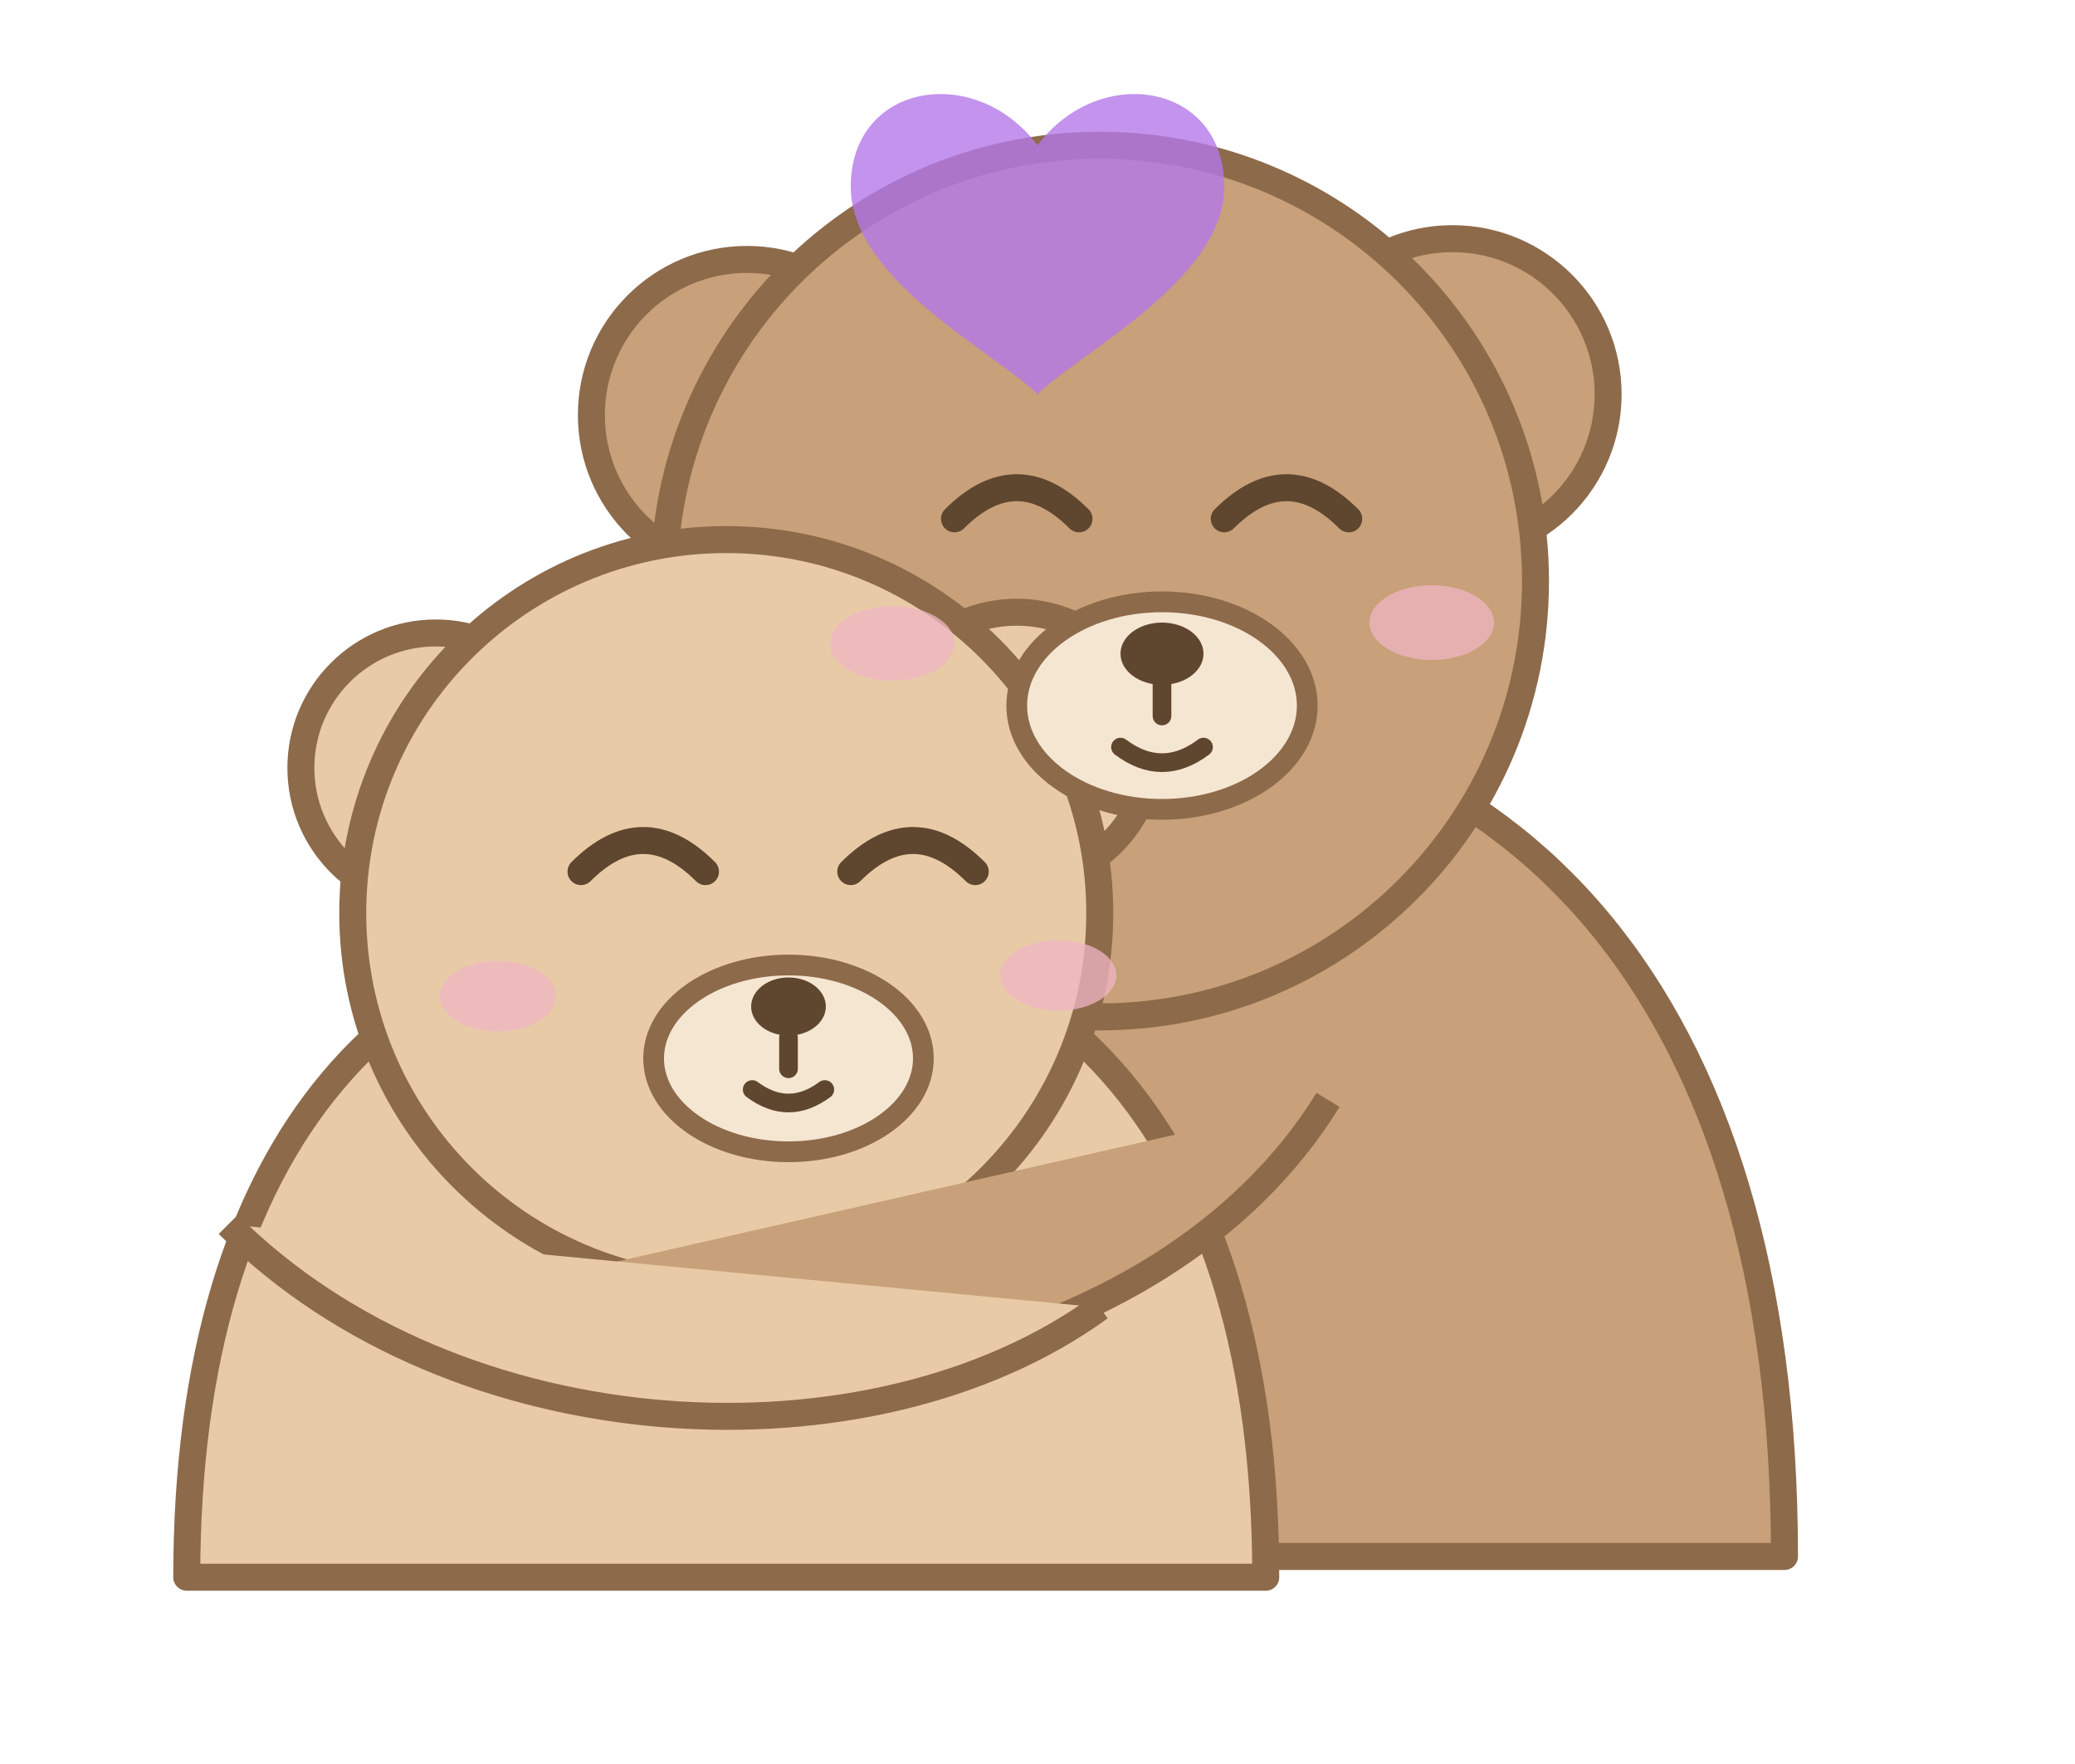
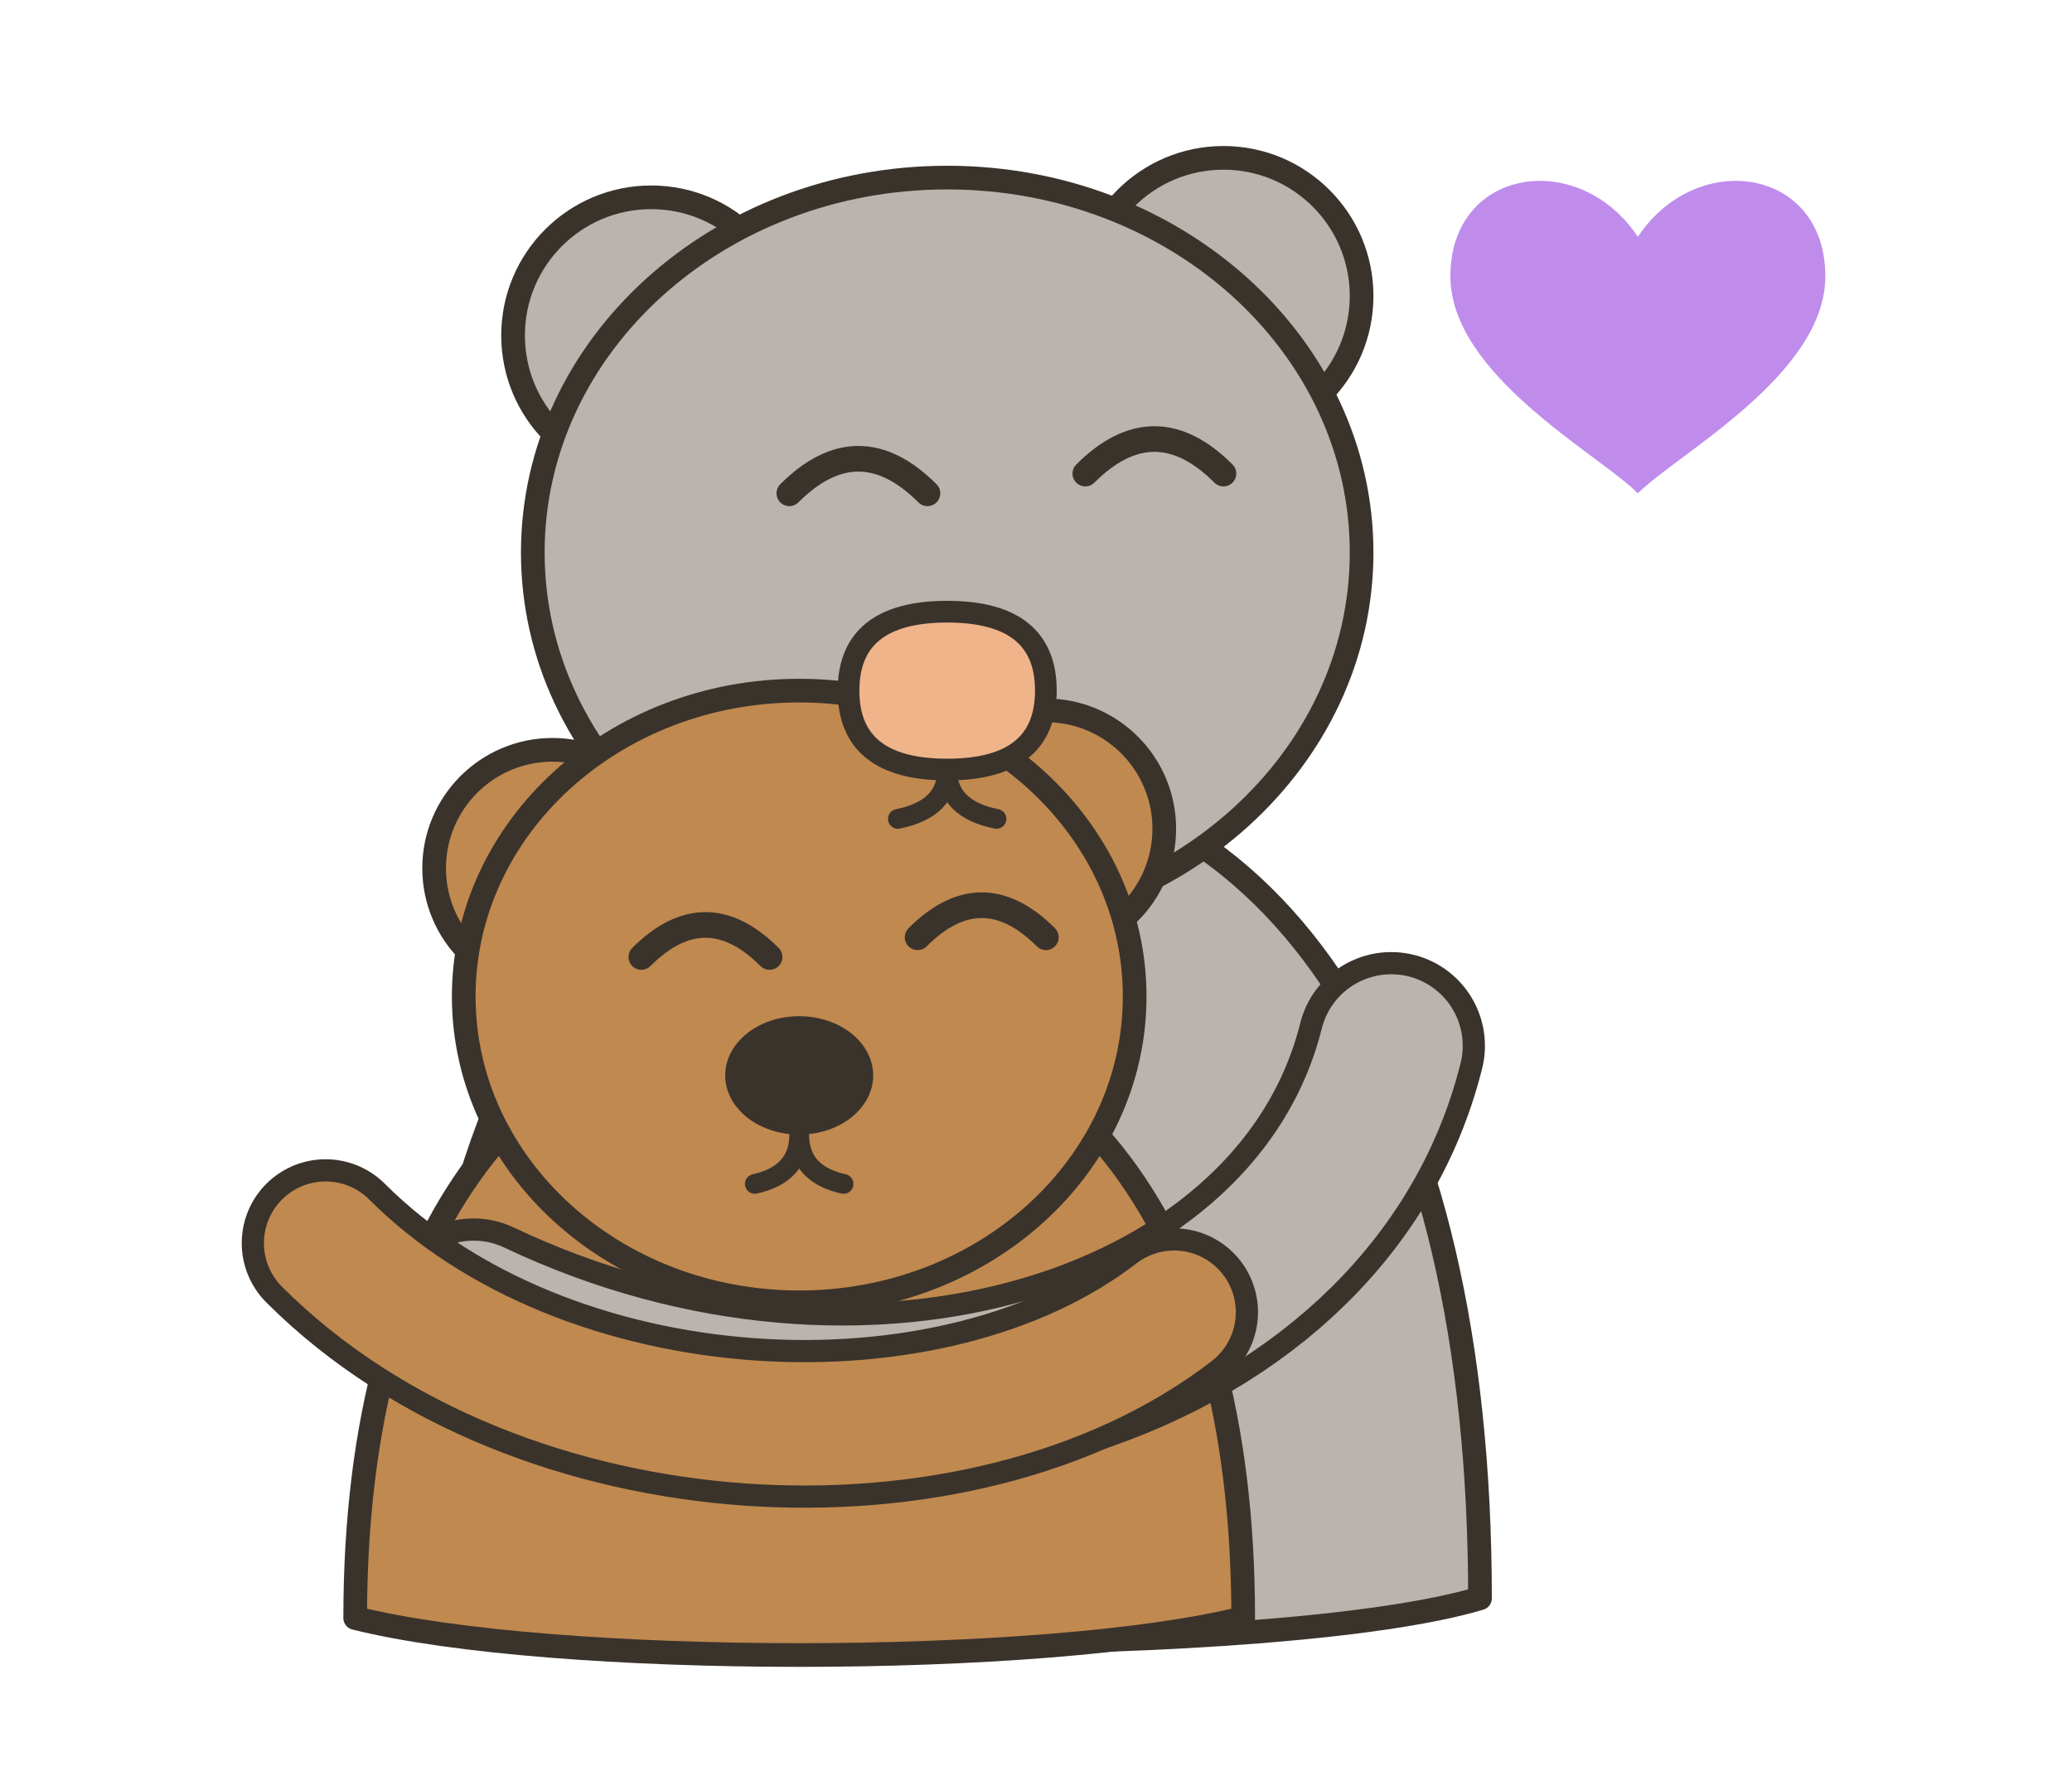
- <svg xmlns="http://www.w3.org/2000/svg" viewBox="0 0 200 170" width="200" height="170">
-   <g stroke="#8d6a4a" stroke-width="2.6" stroke-linejoin="round">
-     <g fill="#c8a079">
-       <circle cx="72" cy="40" r="15" />
-       <circle cx="140" cy="38" r="15" />
-       <path d="M40 150 C40 96 66 68 106 68 C146 68 172 96 172 150 Z" />
-       <circle cx="106" cy="56" r="42" />
+ <svg xmlns="http://www.w3.org/2000/svg" viewBox="0 0 210 180" width="210" height="180">
+   <g stroke="#3a332c" stroke-width="2.4" stroke-linejoin="round" stroke-linecap="round">
+     <g fill="#b9b4ad">
+       <circle cx="66" cy="34" r="14" />
+       <circle cx="124" cy="30" r="14" />
+       <path d="M42 162 C42 110 62 78 96 78 C130 78 150 110 150 162 C130 168 62 168 42 162 Z" />
+       <ellipse cx="96" cy="56" rx="42" ry="38" />
    </g>
-     <g fill="#e8cba6">
-       <circle cx="42" cy="74" r="13" />
-       <circle cx="98" cy="72" r="13" />
-       <path d="M18 152 C18 110 38 88 70 88 C102 88 122 110 122 152 Z" />
-       <circle cx="70" cy="88" r="36" />
+     <g fill="#c0894f">
+       <circle cx="56" cy="88" r="12" />
+       <circle cx="106" cy="84" r="12" />
+       <path d="M36 164 C36 124 54 102 81 102 C108 102 126 124 126 164 C106 169 56 169 36 164 Z" />
+       <ellipse cx="81" cy="101" rx="34" ry="31" />
    </g>
-     <path d="M128 106 C112 132 70 140 40 126" fill="#c8a079" />
-     <path d="M22 118 C44 140 84 142 106 126" fill="#e8cba6" />
  </g>
-   <g fill="none" stroke="#5f462f" stroke-width="2.6" stroke-linecap="round">
-     <path d="M92 50 q6 -6 12 0" />
-     <path d="M118 50 q6 -6 12 0" />
-     <path d="M56 84 q6 -6 12 0" />
-     <path d="M82 84 q6 -6 12 0" />
+   <g fill="none" stroke-linecap="round">
+     <path d="M141 106 C133 138 88 152 48 133" stroke="#3a332c" stroke-width="19" />
+     <path d="M141 106 C133 138 88 152 48 133" stroke="#b9b4ad" stroke-width="14.5" />
+     <path d="M33 126 C55 148 97 150 119 133" stroke="#3a332c" stroke-width="17" />
+     <path d="M33 126 C55 148 97 150 119 133" stroke="#c0894f" stroke-width="12.5" />
  </g>
-   <g fill="#f5e6d2" stroke="#8d6a4a" stroke-width="2">
-     <ellipse cx="112" cy="68" rx="14" ry="10" />
-     <ellipse cx="76" cy="102" rx="13" ry="9" />
+   <g fill="none" stroke="#3a332c" stroke-width="2.6" stroke-linecap="round">
+     <path d="M80 50 q7 -7 14 0" />
+     <path d="M110 48 q7 -7 14 0" />
+     <path d="M65 97 q6.5 -6.5 13 0" />
+     <path d="M93 95 q6.5 -6.5 13 0" />
  </g>
-   <g fill="#5f462f">
-     <ellipse cx="112" cy="63" rx="4" ry="3" />
-     <ellipse cx="76" cy="97" rx="3.6" ry="2.8" />
+   <path d="M96 62 q10 0 10 8 q0 8 -10 8 q-10 0 -10 -8 q0 -8 10 -8 Z" fill="#f0b48a" stroke="#3a332c" stroke-width="2.2" />
+   <ellipse cx="81" cy="109" rx="7.5" ry="6" fill="#3a332c" />
+   <g fill="none" stroke="#3a332c" stroke-width="2" stroke-linecap="round">
+     <path d="M96 78 q0 4 -5 5 M96 78 q0 4 5 5" />
+     <path d="M81 115 q0 4 -4.5 5 M81 115 q0 4 4.5 5" />
  </g>
-   <g fill="none" stroke="#5f462f" stroke-width="1.8" stroke-linecap="round">
-     <path d="M112 66 v3 M108 72 q4 3 8 0" />
-     <path d="M76 100 v3 M72.5 105 q3.5 2.6 7 0" />
-   </g>
-   <g fill="#f0b6c4" opacity="0.75">
-     <ellipse cx="86" cy="62" rx="6" ry="3.6" />
-     <ellipse cx="138" cy="60" rx="6" ry="3.6" />
-     <ellipse cx="48" cy="96" rx="5.6" ry="3.4" />
-     <ellipse cx="102" cy="94" rx="5.6" ry="3.4" />
-   </g>
-   <path d="M100 14 C94 6 82 8 82 18 C82 27 96 34 100 38 C104 34 118 27 118 18 C118 8 106 6 100 14 Z" fill="#b478e8" opacity="0.8" />
+   <path d="M166 24 C160 15 147 17 147 28 C147 38 162 46 166 50 C170 46 185 38 185 28 C185 17 172 15 166 24 Z" fill="#b478e8" opacity="0.85" />
</svg>
